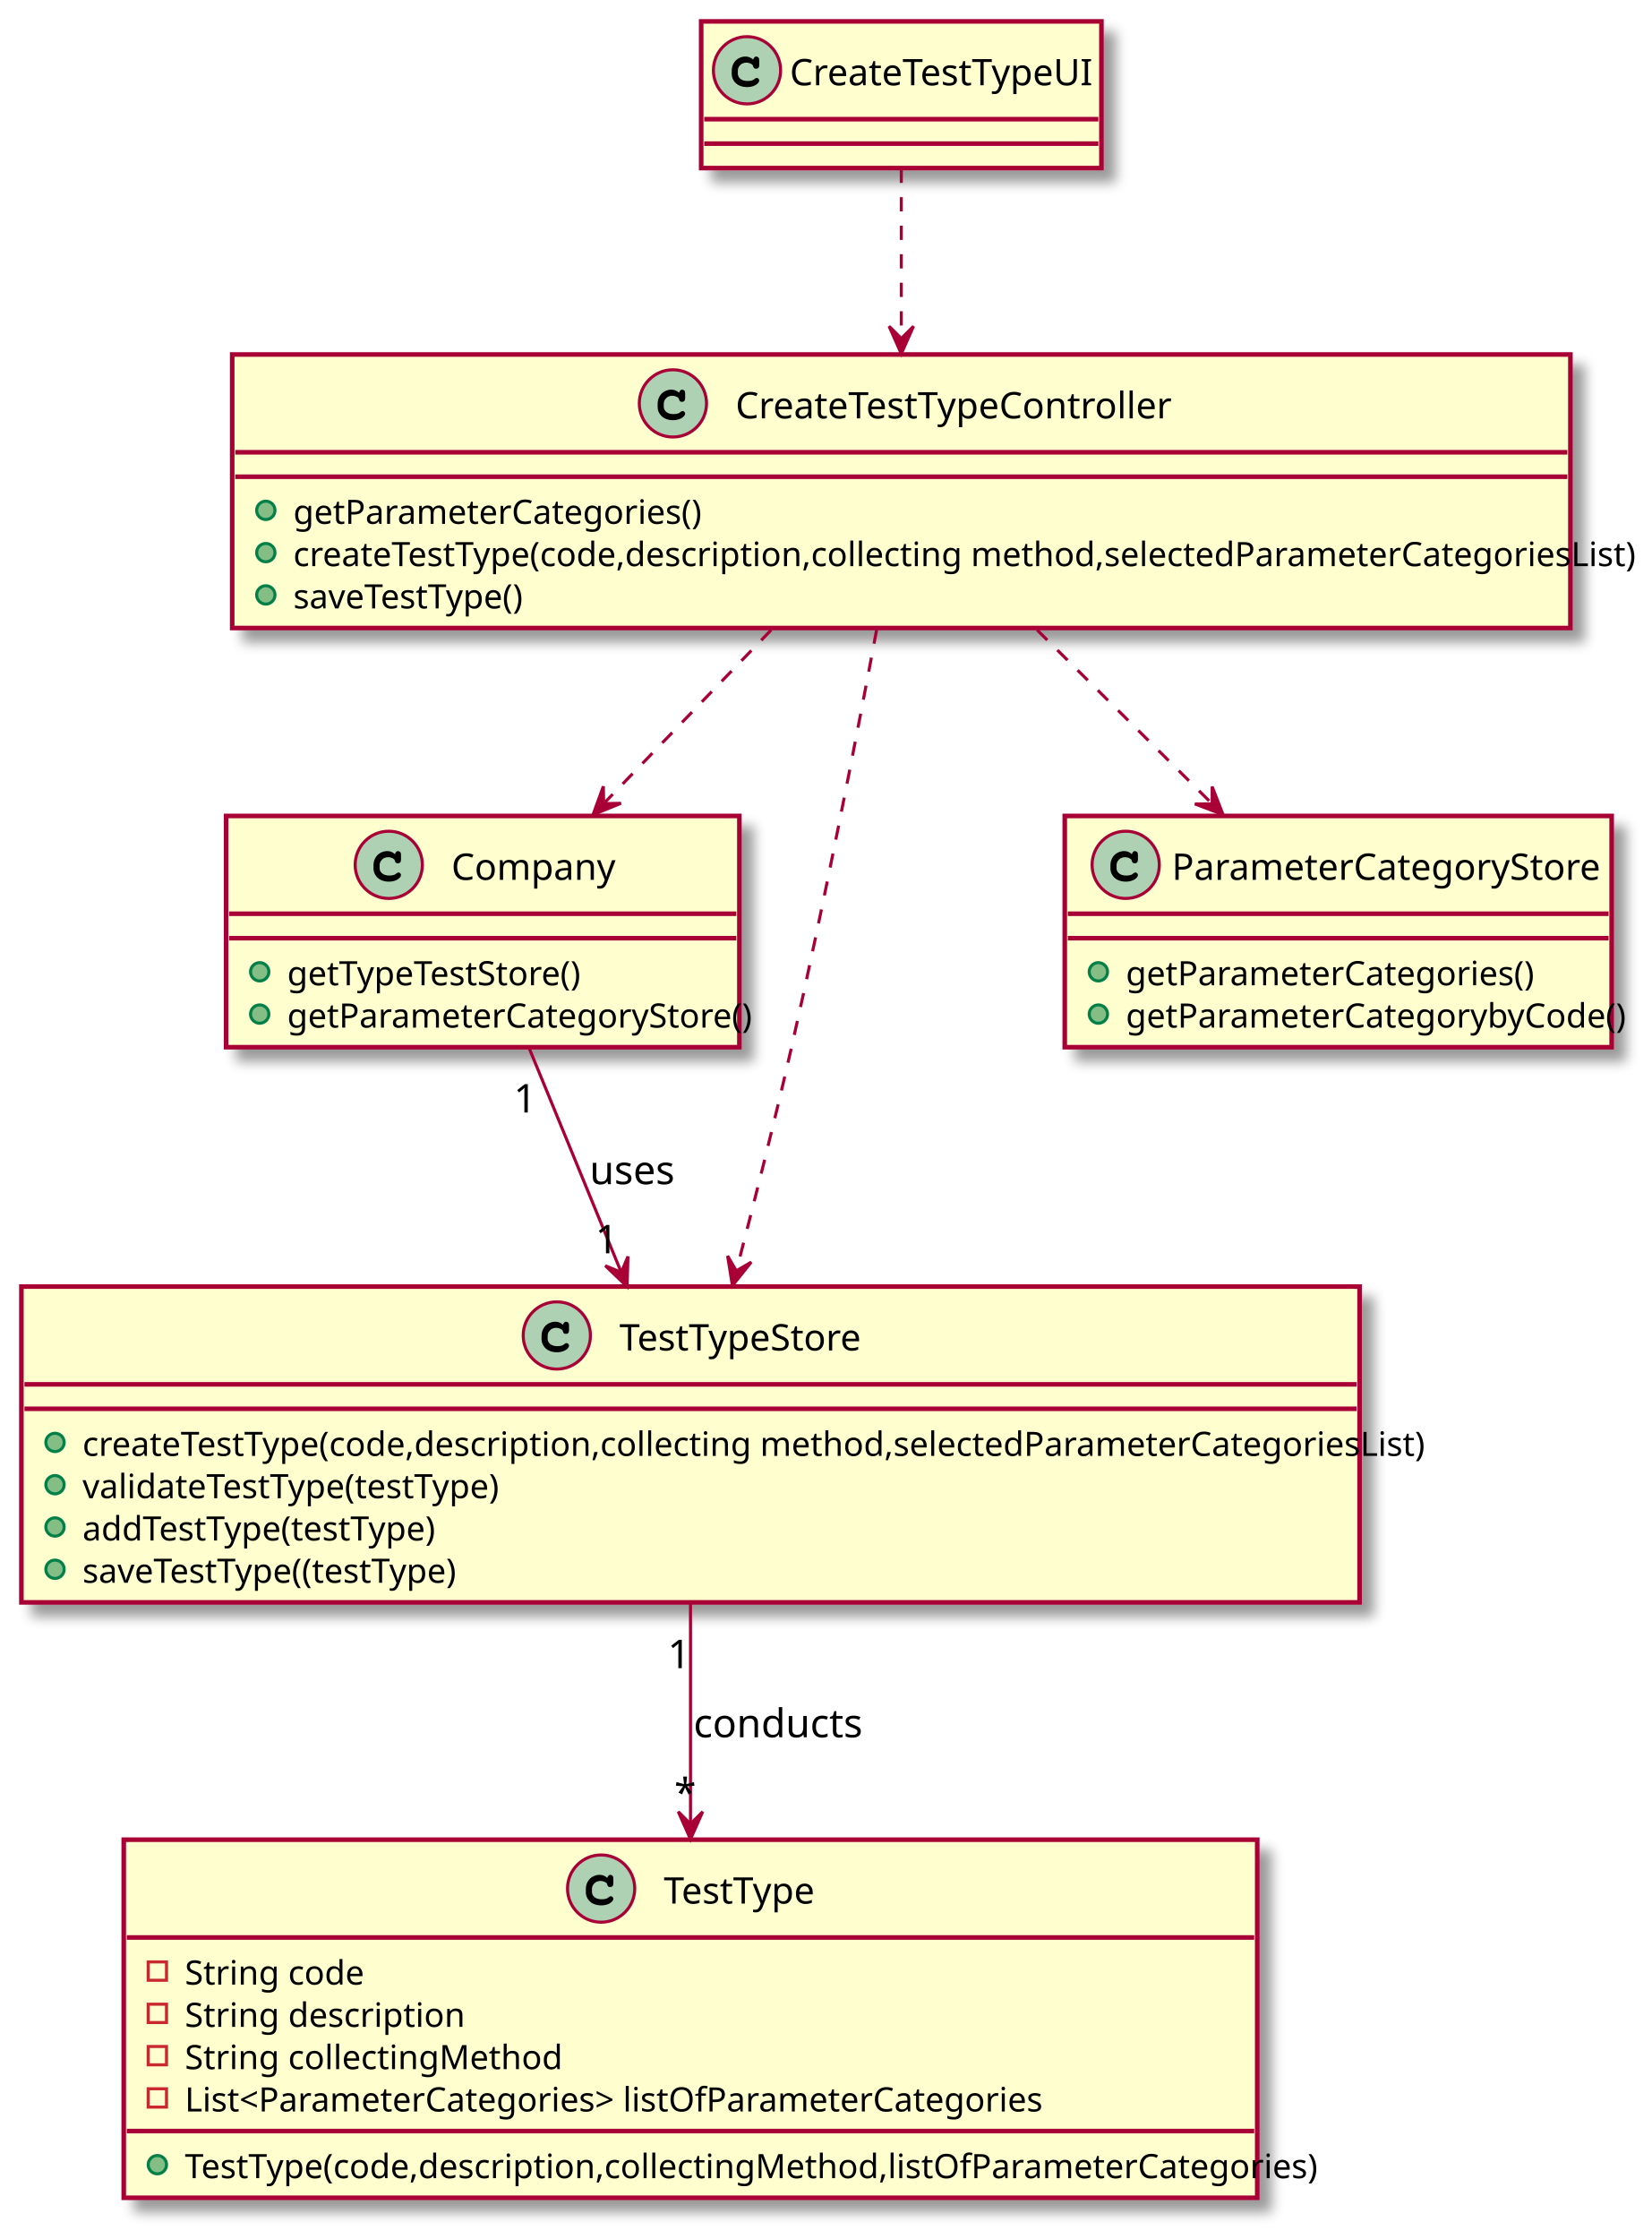
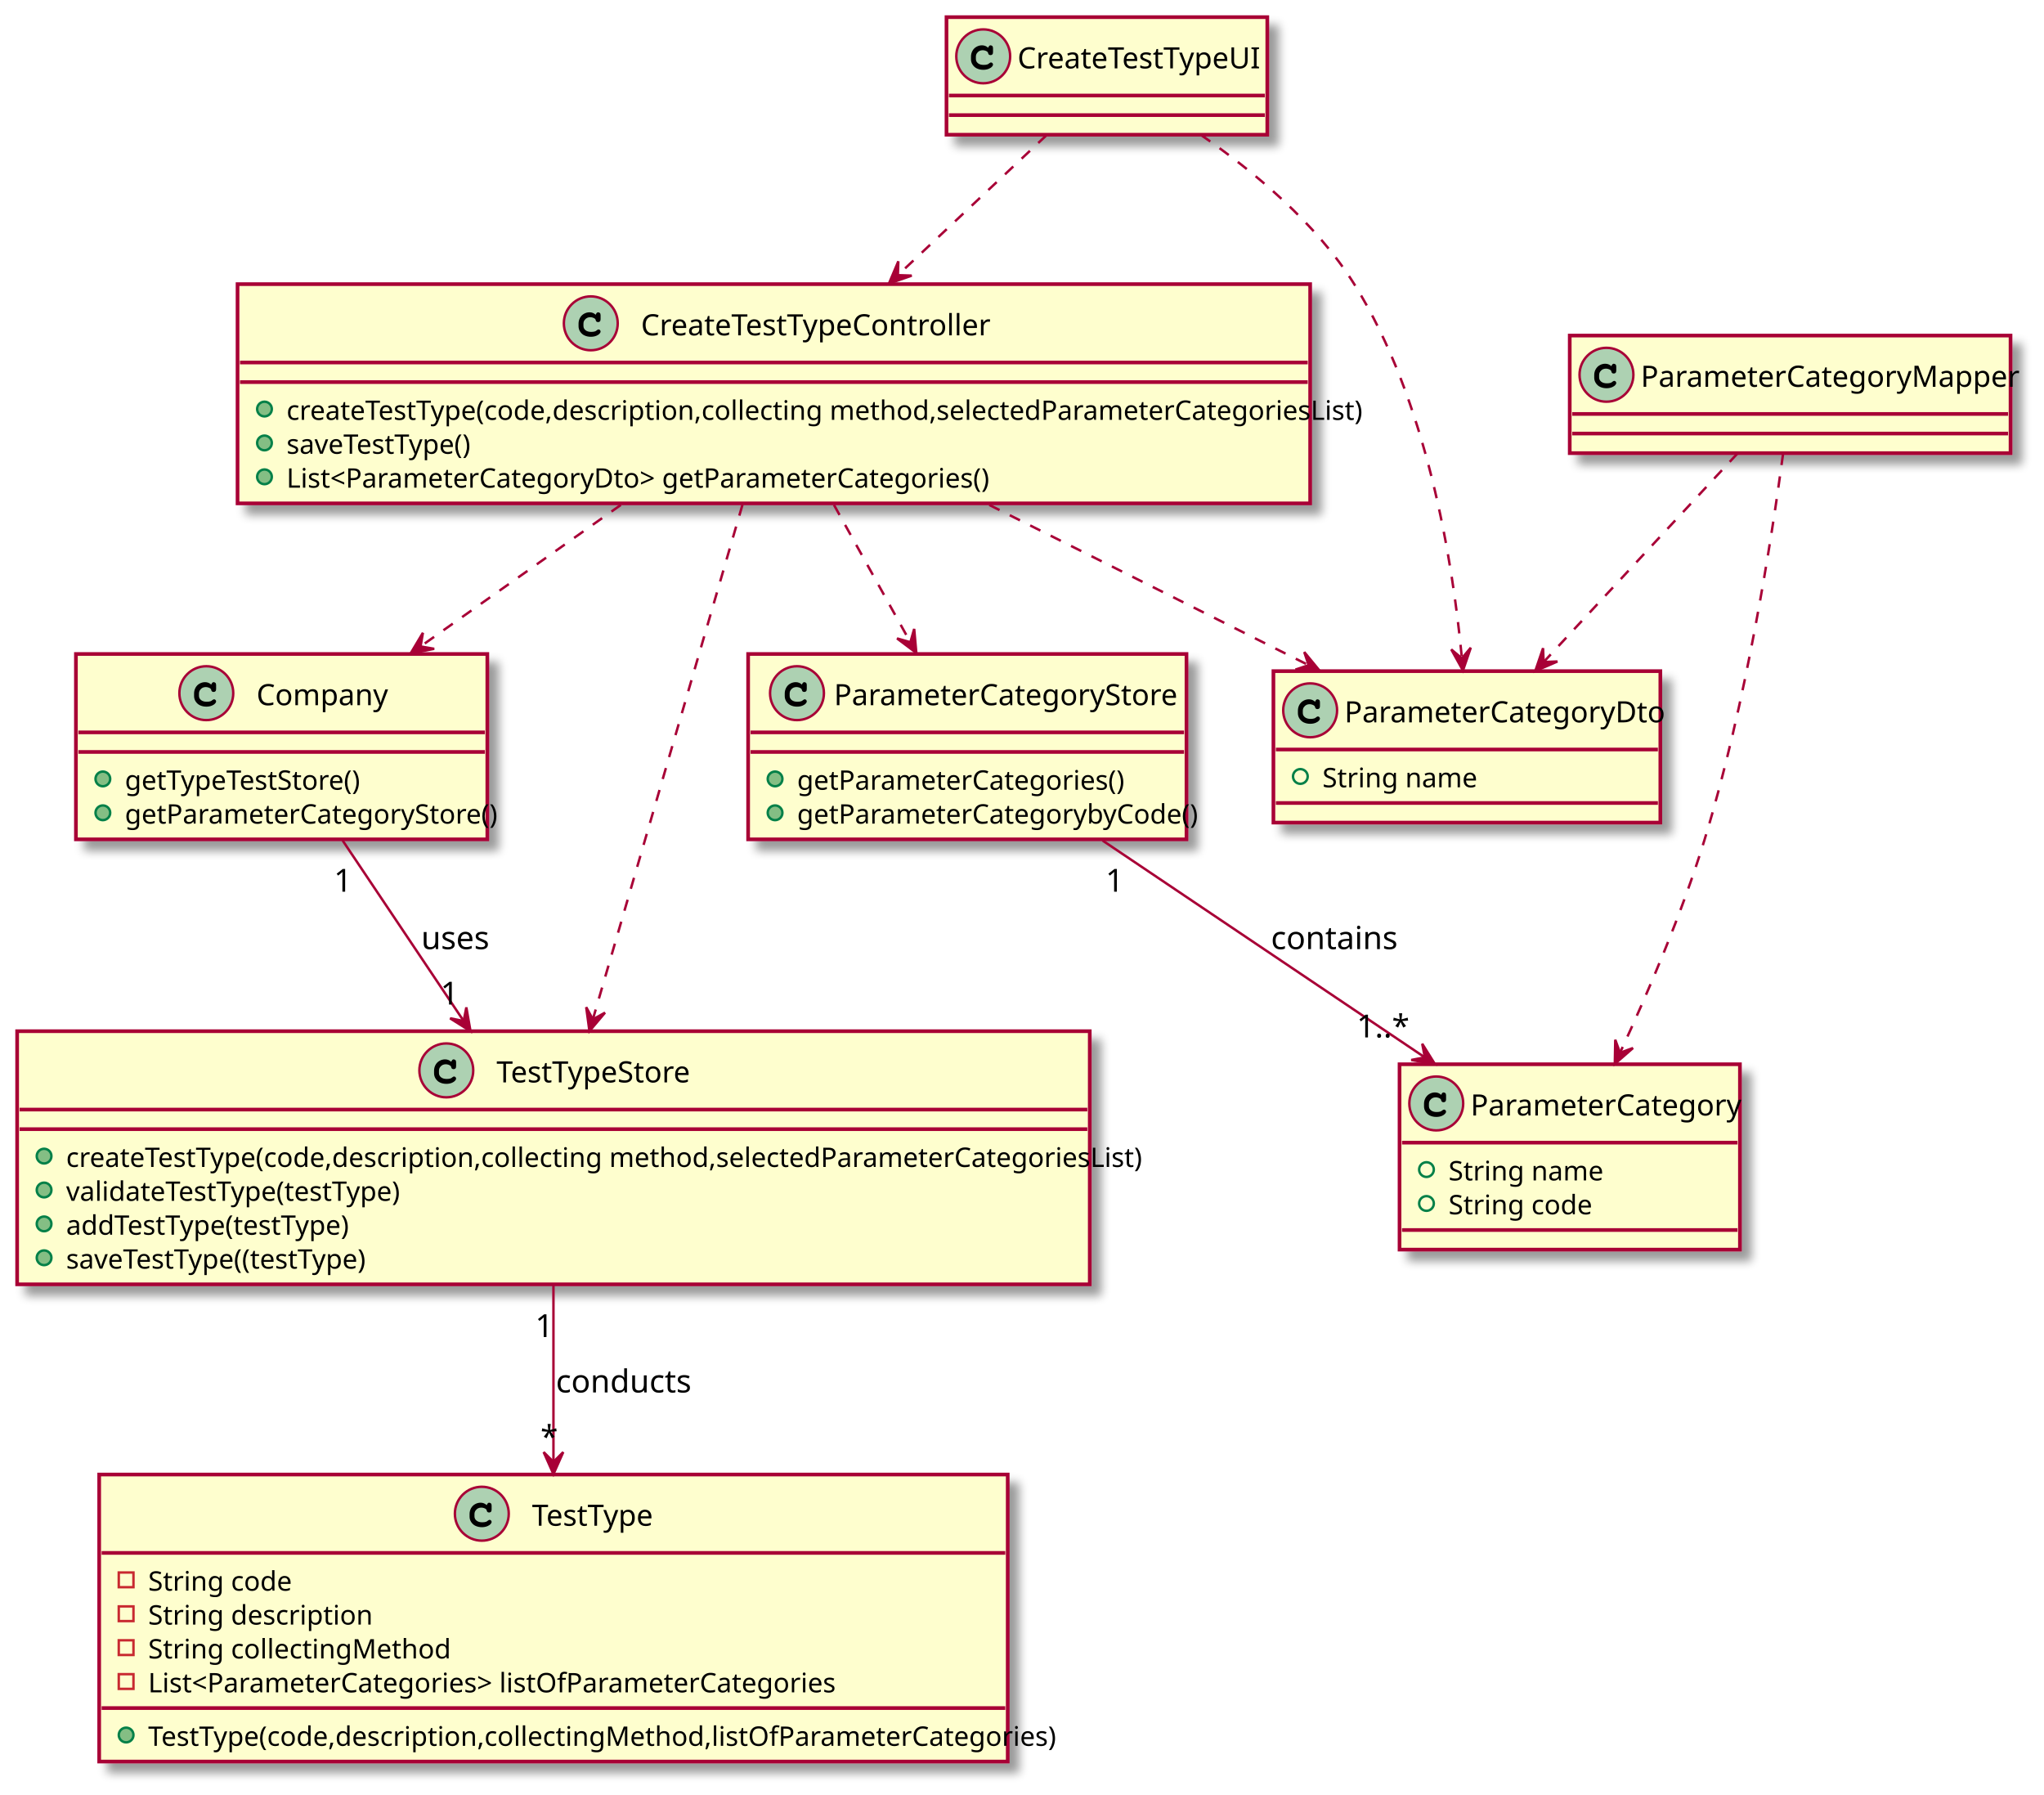
- <svg xmlns="http://www.w3.org/2000/svg" contentScriptType="application/ecmascript" contentStyleType="text/css" height="1099.5px" preserveAspectRatio="none" style="width:811px;height:1099px;" version="1.1" viewBox="0 0 811 1099" width="811.5px" zoomAndPan="magnify">
+ <svg xmlns="http://www.w3.org/2000/svg" contentScriptType="application/ecmascript" contentStyleType="text/css" height="1099.5px" preserveAspectRatio="none" style="width:1252px;height:1099px;" version="1.1" viewBox="0 0 1252 1099" width="1252.5px" zoomAndPan="magnify">
  <defs>
-     <filter height="300%" id="f5denrhskjla2" width="300%" x="-1" y="-1">
+     <filter height="300%" id="f82yhis633qdt" width="300%" x="-1" y="-1">
      <feGaussianBlur result="blurOut" stdDeviation="3.0" />
      <feColorMatrix in="blurOut" result="blurOut2" type="matrix" values="0 0 0 0 0 0 0 0 0 0 0 0 0 0 0 0 0 0 .4 0" />
      <feOffset dx="6.0" dy="6.0" in="blurOut2" result="blurOut3" />
      <feBlend in="SourceGraphic" in2="blurOut3" mode="normal" />
    </filter>
  </defs>
  <g>
-     <rect codeLine="2" fill="#FEFECE" filter="url(#f5denrhskjla2)" height="113.508" id="Company" style="stroke:#A80036;stroke-width:2.25;" width="252" x="111" y="400.5" />
-     <ellipse cx="190.875" cy="424.5" fill="#ADD1B2" rx="16.5" ry="16.5" style="stroke:#A80036;stroke-width:1.5;" />
-     <path d="M193.875,419.25 Q194.18,418.5 194.531,418.125 Q194.883,417.75 195.281,417.75 Q195.984,417.75 196.43,418.172 Q196.875,418.594 196.875,419.578 L196.875,421.922 Q196.875,422.906 196.453,423.328 Q196.031,423.75 195.375,423.75 Q194.789,423.75 194.414,423.492 Q194.039,423.234 193.875,422.555 Q193.805,422.086 193.547,421.828 Q193.078,421.336 192.234,421.055 Q191.391,420.75 190.547,420.75 Q189.492,420.75 188.602,421.172 Q187.734,421.594 187.055,422.531 Q186.375,423.469 186.375,424.758 L186.375,426.141 Q186.375,427.688 187.641,428.719 Q188.906,429.75 191.156,429.75 Q192.492,429.75 193.43,429.445 Q193.969,429.281 194.578,428.742 Q194.977,428.438 195.188,428.344 Q195.398,428.25 195.656,428.25 Q196.148,428.25 196.5,428.648 Q196.875,429.023 196.875,429.562 Q196.875,430.078 196.359,430.688 Q195.609,431.578 194.414,432.07 Q192.844,432.75 190.922,432.75 Q188.672,432.75 186.867,431.859 Q185.414,431.156 184.383,429.633 Q183.375,428.109 183.375,426.305 L183.375,424.664 Q183.375,422.789 184.266,421.148 Q185.18,419.508 186.75,418.641 Q188.344,417.75 190.125,417.75 Q191.203,417.75 192.141,418.125 Q193.078,418.5 193.875,419.25 Z " fill="#000000" />
-     <text fill="#000000" font-family="sans-serif" font-size="18" lengthAdjust="spacing" textLength="79.5" x="221.625" y="431.865">Company</text>
-     <line style="stroke:#A80036;stroke-width:2.25;" x1="112.5" x2="361.5" y1="448.5" y2="448.5" />
-     <line style="stroke:#A80036;stroke-width:2.25;" x1="112.5" x2="361.5" y1="460.5" y2="460.5" />
-     <ellipse cx="127.5" cy="477" fill="#84BE84" rx="4.5" ry="4.5" style="stroke:#038048;stroke-width:1.5;" />
-     <text fill="#000000" font-family="sans-serif" font-size="16.5" lengthAdjust="spacing" textLength="141" x="141" y="483.628">getTypeTestStore()</text>
-     <ellipse cx="127.5" cy="497.754" fill="#84BE84" rx="4.5" ry="4.5" style="stroke:#038048;stroke-width:1.5;" />
-     <text fill="#000000" font-family="sans-serif" font-size="16.5" lengthAdjust="spacing" textLength="213" x="141" y="504.382">getParameterCategoryStore()</text>
-     <rect codeLine="7" fill="#FEFECE" filter="url(#f5denrhskjla2)" height="72" id="CreateTestTypeUI" style="stroke:#A80036;stroke-width:2.25;" width="196.5" x="344.25" y="10.5" />
-     <ellipse cx="366.75" cy="34.5" fill="#ADD1B2" rx="16.5" ry="16.5" style="stroke:#A80036;stroke-width:1.5;" />
-     <path d="M369.75,29.25 Q370.055,28.5 370.406,28.125 Q370.758,27.75 371.156,27.75 Q371.859,27.75 372.305,28.172 Q372.75,28.594 372.75,29.578 L372.75,31.922 Q372.75,32.906 372.328,33.328 Q371.906,33.75 371.25,33.75 Q370.664,33.75 370.289,33.492 Q369.914,33.234 369.75,32.555 Q369.68,32.086 369.422,31.828 Q368.953,31.336 368.109,31.055 Q367.266,30.75 366.422,30.75 Q365.367,30.75 364.477,31.172 Q363.609,31.594 362.93,32.531 Q362.25,33.469 362.25,34.758 L362.25,36.141 Q362.25,37.688 363.516,38.719 Q364.781,39.75 367.031,39.75 Q368.367,39.75 369.305,39.445 Q369.844,39.281 370.453,38.742 Q370.852,38.438 371.062,38.344 Q371.273,38.25 371.531,38.25 Q372.023,38.25 372.375,38.648 Q372.75,39.023 372.75,39.562 Q372.75,40.078 372.234,40.688 Q371.484,41.578 370.289,42.07 Q368.719,42.75 366.797,42.75 Q364.547,42.75 362.742,41.859 Q361.289,41.156 360.258,39.633 Q359.25,38.109 359.25,36.305 L359.25,34.664 Q359.25,32.789 360.141,31.148 Q361.055,29.508 362.625,28.641 Q364.219,27.75 366,27.75 Q367.078,27.75 368.016,28.125 Q368.953,28.5 369.75,29.25 Z " fill="#000000" />
-     <text fill="#000000" font-family="sans-serif" font-size="18" lengthAdjust="spacing" textLength="148.5" x="387.75" y="41.865">CreateTestTypeUI</text>
-     <line style="stroke:#A80036;stroke-width:2.25;" x1="345.75" x2="539.25" y1="58.5" y2="58.5" />
-     <line style="stroke:#A80036;stroke-width:2.25;" x1="345.75" x2="539.25" y1="70.5" y2="70.5" />
-     <rect codeLine="10" fill="#FEFECE" filter="url(#f5denrhskjla2)" height="134.262" id="CreateTestTypeController" style="stroke:#A80036;stroke-width:2.25;" width="657" x="114" y="174" />
-     <ellipse cx="330.375" cy="198" fill="#ADD1B2" rx="16.5" ry="16.5" style="stroke:#A80036;stroke-width:1.5;" />
-     <path d="M333.375,192.75 Q333.68,192 334.031,191.625 Q334.383,191.25 334.781,191.25 Q335.484,191.25 335.93,191.672 Q336.375,192.094 336.375,193.078 L336.375,195.422 Q336.375,196.406 335.953,196.828 Q335.531,197.25 334.875,197.25 Q334.289,197.25 333.914,196.992 Q333.539,196.734 333.375,196.055 Q333.305,195.586 333.047,195.328 Q332.578,194.836 331.734,194.555 Q330.891,194.25 330.047,194.25 Q328.992,194.25 328.102,194.672 Q327.234,195.094 326.555,196.031 Q325.875,196.969 325.875,198.258 L325.875,199.641 Q325.875,201.188 327.141,202.219 Q328.406,203.25 330.656,203.25 Q331.992,203.25 332.93,202.945 Q333.469,202.781 334.078,202.242 Q334.477,201.938 334.688,201.844 Q334.898,201.75 335.156,201.75 Q335.648,201.75 336,202.148 Q336.375,202.523 336.375,203.062 Q336.375,203.578 335.859,204.188 Q335.109,205.078 333.914,205.57 Q332.344,206.25 330.422,206.25 Q328.172,206.25 326.367,205.359 Q324.914,204.656 323.883,203.133 Q322.875,201.609 322.875,199.805 L322.875,198.164 Q322.875,196.289 323.766,194.648 Q324.68,193.008 326.25,192.141 Q327.844,191.25 329.625,191.25 Q330.703,191.25 331.641,191.625 Q332.578,192 333.375,192.75 Z " fill="#000000" />
-     <text fill="#000000" font-family="sans-serif" font-size="18" lengthAdjust="spacing" textLength="211.5" x="361.125" y="205.365">CreateTestTypeController</text>
-     <line style="stroke:#A80036;stroke-width:2.25;" x1="115.5" x2="769.5" y1="222" y2="222" />
-     <line style="stroke:#A80036;stroke-width:2.25;" x1="115.5" x2="769.5" y1="234" y2="234" />
-     <ellipse cx="130.5" cy="250.5" fill="#84BE84" rx="4.5" ry="4.5" style="stroke:#038048;stroke-width:1.5;" />
-     <text fill="#000000" font-family="sans-serif" font-size="16.5" lengthAdjust="spacing" textLength="186" x="144" y="257.128">getParameterCategories()</text>
-     <ellipse cx="130.5" cy="271.254" fill="#84BE84" rx="4.5" ry="4.5" style="stroke:#038048;stroke-width:1.5;" />
-     <text fill="#000000" font-family="sans-serif" font-size="16.5" lengthAdjust="spacing" textLength="618" x="144" y="277.882">createTestType(code,description,collecting method,selectedParameterCategoriesList)</text>
-     <ellipse cx="130.5" cy="292.008" fill="#84BE84" rx="4.5" ry="4.5" style="stroke:#038048;stroke-width:1.5;" />
-     <text fill="#000000" font-family="sans-serif" font-size="16.5" lengthAdjust="spacing" textLength="115.5" x="144" y="298.636">saveTestType()</text>
-     <rect codeLine="16" fill="#FEFECE" filter="url(#f5denrhskjla2)" height="175.769" id="TestType" style="stroke:#A80036;stroke-width:2.25;" width="556.5" x="60.75" y="903" />
+     <rect codeLine="2" fill="#FEFECE" filter="url(#f82yhis633qdt)" height="113.508" id="Company" style="stroke:#A80036;stroke-width:2.25;" width="252" x="46.5" y="400.5" />
+     <ellipse cx="126.375" cy="424.5" fill="#ADD1B2" rx="16.5" ry="16.5" style="stroke:#A80036;stroke-width:1.5;" />
+     <path d="M129.375,419.25 Q129.68,418.5 130.031,418.125 Q130.383,417.75 130.781,417.75 Q131.484,417.75 131.93,418.172 Q132.375,418.594 132.375,419.578 L132.375,421.922 Q132.375,422.906 131.953,423.328 Q131.531,423.75 130.875,423.75 Q130.289,423.75 129.914,423.492 Q129.539,423.234 129.375,422.555 Q129.305,422.086 129.047,421.828 Q128.578,421.336 127.734,421.055 Q126.891,420.75 126.047,420.75 Q124.992,420.75 124.102,421.172 Q123.234,421.594 122.555,422.531 Q121.875,423.469 121.875,424.758 L121.875,426.141 Q121.875,427.688 123.141,428.719 Q124.406,429.75 126.656,429.75 Q127.992,429.75 128.93,429.445 Q129.469,429.281 130.078,428.742 Q130.477,428.438 130.688,428.344 Q130.898,428.25 131.156,428.25 Q131.648,428.25 132,428.648 Q132.375,429.023 132.375,429.562 Q132.375,430.078 131.859,430.688 Q131.109,431.578 129.914,432.07 Q128.344,432.75 126.422,432.75 Q124.172,432.75 122.367,431.859 Q120.914,431.156 119.883,429.633 Q118.875,428.109 118.875,426.305 L118.875,424.664 Q118.875,422.789 119.766,421.148 Q120.68,419.508 122.25,418.641 Q123.844,417.75 125.625,417.75 Q126.703,417.75 127.641,418.125 Q128.578,418.5 129.375,419.25 Z " fill="#000000" />
+     <text fill="#000000" font-family="sans-serif" font-size="18" lengthAdjust="spacing" textLength="79.5" x="157.125" y="431.865">Company</text>
+     <line style="stroke:#A80036;stroke-width:2.25;" x1="48" x2="297" y1="448.5" y2="448.5" />
+     <line style="stroke:#A80036;stroke-width:2.25;" x1="48" x2="297" y1="460.5" y2="460.5" />
+     <ellipse cx="63" cy="477" fill="#84BE84" rx="4.5" ry="4.5" style="stroke:#038048;stroke-width:1.5;" />
+     <text fill="#000000" font-family="sans-serif" font-size="16.5" lengthAdjust="spacing" textLength="141" x="76.5" y="483.628">getTypeTestStore()</text>
+     <ellipse cx="63" cy="497.754" fill="#84BE84" rx="4.5" ry="4.5" style="stroke:#038048;stroke-width:1.5;" />
+     <text fill="#000000" font-family="sans-serif" font-size="16.5" lengthAdjust="spacing" textLength="213" x="76.5" y="504.382">getParameterCategoryStore()</text>
+     <rect codeLine="7" fill="#FEFECE" filter="url(#f82yhis633qdt)" height="72" id="CreateTestTypeUI" style="stroke:#A80036;stroke-width:2.25;" width="196.5" x="579.75" y="10.5" />
+     <ellipse cx="602.25" cy="34.5" fill="#ADD1B2" rx="16.5" ry="16.5" style="stroke:#A80036;stroke-width:1.5;" />
+     <path d="M605.25,29.25 Q605.555,28.5 605.906,28.125 Q606.258,27.75 606.656,27.75 Q607.359,27.75 607.805,28.172 Q608.25,28.594 608.25,29.578 L608.25,31.922 Q608.25,32.906 607.828,33.328 Q607.406,33.75 606.75,33.75 Q606.164,33.75 605.789,33.492 Q605.414,33.234 605.25,32.555 Q605.18,32.086 604.922,31.828 Q604.453,31.336 603.609,31.055 Q602.766,30.75 601.922,30.75 Q600.867,30.75 599.977,31.172 Q599.109,31.594 598.43,32.531 Q597.75,33.469 597.75,34.758 L597.75,36.141 Q597.75,37.688 599.016,38.719 Q600.281,39.75 602.531,39.75 Q603.867,39.75 604.805,39.445 Q605.344,39.281 605.953,38.742 Q606.352,38.438 606.562,38.344 Q606.773,38.25 607.031,38.25 Q607.523,38.25 607.875,38.648 Q608.25,39.023 608.25,39.562 Q608.25,40.078 607.734,40.688 Q606.984,41.578 605.789,42.07 Q604.219,42.75 602.297,42.75 Q600.047,42.75 598.242,41.859 Q596.789,41.156 595.758,39.633 Q594.75,38.109 594.75,36.305 L594.75,34.664 Q594.75,32.789 595.641,31.148 Q596.555,29.508 598.125,28.641 Q599.719,27.75 601.5,27.75 Q602.578,27.75 603.516,28.125 Q604.453,28.5 605.25,29.25 Z " fill="#000000" />
+     <text fill="#000000" font-family="sans-serif" font-size="18" lengthAdjust="spacing" textLength="148.5" x="623.25" y="41.865">CreateTestTypeUI</text>
+     <line style="stroke:#A80036;stroke-width:2.25;" x1="581.25" x2="774.75" y1="58.5" y2="58.5" />
+     <line style="stroke:#A80036;stroke-width:2.25;" x1="581.25" x2="774.75" y1="70.5" y2="70.5" />
+     <rect codeLine="10" fill="#FEFECE" filter="url(#f82yhis633qdt)" height="134.262" id="CreateTestTypeController" style="stroke:#A80036;stroke-width:2.25;" width="657" x="145.5" y="174" />
+     <ellipse cx="361.875" cy="198" fill="#ADD1B2" rx="16.5" ry="16.5" style="stroke:#A80036;stroke-width:1.5;" />
+     <path d="M364.875,192.75 Q365.18,192 365.531,191.625 Q365.883,191.25 366.281,191.25 Q366.984,191.25 367.43,191.672 Q367.875,192.094 367.875,193.078 L367.875,195.422 Q367.875,196.406 367.453,196.828 Q367.031,197.25 366.375,197.25 Q365.789,197.25 365.414,196.992 Q365.039,196.734 364.875,196.055 Q364.805,195.586 364.547,195.328 Q364.078,194.836 363.234,194.555 Q362.391,194.25 361.547,194.25 Q360.492,194.25 359.602,194.672 Q358.734,195.094 358.055,196.031 Q357.375,196.969 357.375,198.258 L357.375,199.641 Q357.375,201.188 358.641,202.219 Q359.906,203.25 362.156,203.25 Q363.492,203.25 364.43,202.945 Q364.969,202.781 365.578,202.242 Q365.977,201.938 366.188,201.844 Q366.398,201.75 366.656,201.75 Q367.148,201.75 367.5,202.148 Q367.875,202.523 367.875,203.062 Q367.875,203.578 367.359,204.188 Q366.609,205.078 365.414,205.57 Q363.844,206.25 361.922,206.25 Q359.672,206.25 357.867,205.359 Q356.414,204.656 355.383,203.133 Q354.375,201.609 354.375,199.805 L354.375,198.164 Q354.375,196.289 355.266,194.648 Q356.18,193.008 357.75,192.141 Q359.344,191.25 361.125,191.25 Q362.203,191.25 363.141,191.625 Q364.078,192 364.875,192.75 Z " fill="#000000" />
+     <text fill="#000000" font-family="sans-serif" font-size="18" lengthAdjust="spacing" textLength="211.5" x="392.625" y="205.365">CreateTestTypeController</text>
+     <line style="stroke:#A80036;stroke-width:2.25;" x1="147" x2="801" y1="222" y2="222" />
+     <line style="stroke:#A80036;stroke-width:2.25;" x1="147" x2="801" y1="234" y2="234" />
+     <ellipse cx="162" cy="250.5" fill="#84BE84" rx="4.5" ry="4.5" style="stroke:#038048;stroke-width:1.5;" />
+     <text fill="#000000" font-family="sans-serif" font-size="16.5" lengthAdjust="spacing" textLength="618" x="175.5" y="257.128">createTestType(code,description,collecting method,selectedParameterCategoriesList)</text>
+     <ellipse cx="162" cy="271.254" fill="#84BE84" rx="4.5" ry="4.5" style="stroke:#038048;stroke-width:1.5;" />
+     <text fill="#000000" font-family="sans-serif" font-size="16.5" lengthAdjust="spacing" textLength="115.5" x="175.5" y="277.882">saveTestType()</text>
+     <ellipse cx="162" cy="292.008" fill="#84BE84" rx="4.5" ry="4.5" style="stroke:#038048;stroke-width:1.5;" />
+     <text fill="#000000" font-family="sans-serif" font-size="16.5" lengthAdjust="spacing" textLength="397.5" x="175.5" y="298.636">List&lt;ParameterCategoryDto&gt; getParameterCategories()</text>
+     <rect codeLine="16" fill="#FEFECE" filter="url(#f82yhis633qdt)" height="175.769" id="TestType" style="stroke:#A80036;stroke-width:2.25;" width="556.5" x="60.75" y="903" />
    <ellipse cx="295.125" cy="927" fill="#ADD1B2" rx="16.5" ry="16.5" style="stroke:#A80036;stroke-width:1.5;" />
    <path d="M298.125,921.75 Q298.43,921 298.781,920.625 Q299.133,920.25 299.531,920.25 Q300.234,920.25 300.68,920.672 Q301.125,921.094 301.125,922.078 L301.125,924.422 Q301.125,925.406 300.703,925.828 Q300.281,926.25 299.625,926.25 Q299.039,926.25 298.664,925.992 Q298.289,925.734 298.125,925.055 Q298.055,924.586 297.797,924.328 Q297.328,923.836 296.484,923.555 Q295.641,923.25 294.797,923.25 Q293.742,923.25 292.852,923.672 Q291.984,924.094 291.305,925.031 Q290.625,925.969 290.625,927.258 L290.625,928.641 Q290.625,930.188 291.891,931.219 Q293.156,932.25 295.406,932.25 Q296.742,932.25 297.68,931.945 Q298.219,931.781 298.828,931.242 Q299.227,930.938 299.438,930.844 Q299.648,930.75 299.906,930.75 Q300.398,930.75 300.75,931.148 Q301.125,931.523 301.125,932.062 Q301.125,932.578 300.609,933.188 Q299.859,934.078 298.664,934.57 Q297.094,935.25 295.172,935.25 Q292.922,935.25 291.117,934.359 Q289.664,933.656 288.633,932.133 Q287.625,930.609 287.625,928.805 L287.625,927.164 Q287.625,925.289 288.516,923.648 Q289.43,922.008 291,921.141 Q292.594,920.25 294.375,920.25 Q295.453,920.25 296.391,920.625 Q297.328,921 298.125,921.75 Z " fill="#000000" />
    <text fill="#000000" font-family="sans-serif" font-size="18" lengthAdjust="spacing" textLength="75" x="325.875" y="934.365">TestType</text>
    <line style="stroke:#A80036;stroke-width:2.25;" x1="62.25" x2="615.75" y1="951" y2="951" />
    <rect fill="none" height="9" style="stroke:#C82930;stroke-width:1.5;" width="9" x="72.75" y="963" />
    <text fill="#000000" font-family="sans-serif" font-size="16.5" lengthAdjust="spacing" textLength="82.5" x="90.75" y="974.128">String code</text>
    <rect fill="none" height="9" style="stroke:#C82930;stroke-width:1.5;" width="9" x="72.75" y="983.754" />
    <text fill="#000000" font-family="sans-serif" font-size="16.5" lengthAdjust="spacing" textLength="126" x="90.75" y="994.882">String description</text>
    <rect fill="none" height="9" style="stroke:#C82930;stroke-width:1.5;" width="9" x="72.75" y="1004.508" />
    <text fill="#000000" font-family="sans-serif" font-size="16.5" lengthAdjust="spacing" textLength="166.5" x="90.75" y="1015.636">String collectingMethod</text>
    <rect fill="none" height="9" style="stroke:#C82930;stroke-width:1.5;" width="9" x="72.75" y="1025.262" />
    <text fill="#000000" font-family="sans-serif" font-size="16.5" lengthAdjust="spacing" textLength="388.5" x="90.75" y="1036.39">List&lt;ParameterCategories&gt; listOfParameterCategories</text>
    <line style="stroke:#A80036;stroke-width:2.25;" x1="62.25" x2="615.75" y1="1046.016" y2="1046.016" />
    <ellipse cx="77.25" cy="1062.516" fill="#84BE84" rx="4.5" ry="4.5" style="stroke:#038048;stroke-width:1.5;" />
    <text fill="#000000" font-family="sans-serif" font-size="16.5" lengthAdjust="spacing" textLength="517.5" x="90.75" y="1069.144">TestType(code,description,collectingMethod,listOfParameterCategories)</text>
-     <rect codeLine="24" fill="#FEFECE" filter="url(#f5denrhskjla2)" height="155.016" id="TestTypeStore" style="stroke:#A80036;stroke-width:2.25;" width="657" x="10.5" y="631.5" />
+     <rect codeLine="24" fill="#FEFECE" filter="url(#f82yhis633qdt)" height="155.016" id="TestTypeStore" style="stroke:#A80036;stroke-width:2.25;" width="657" x="10.5" y="631.5" />
    <ellipse cx="273.375" cy="655.5" fill="#ADD1B2" rx="16.5" ry="16.5" style="stroke:#A80036;stroke-width:1.5;" />
    <path d="M276.375,650.25 Q276.68,649.5 277.031,649.125 Q277.383,648.75 277.781,648.75 Q278.484,648.75 278.93,649.172 Q279.375,649.594 279.375,650.578 L279.375,652.922 Q279.375,653.906 278.953,654.328 Q278.531,654.75 277.875,654.75 Q277.289,654.75 276.914,654.492 Q276.539,654.234 276.375,653.555 Q276.305,653.086 276.047,652.828 Q275.578,652.336 274.734,652.055 Q273.891,651.75 273.047,651.75 Q271.992,651.75 271.102,652.172 Q270.234,652.594 269.555,653.531 Q268.875,654.469 268.875,655.758 L268.875,657.141 Q268.875,658.688 270.141,659.719 Q271.406,660.75 273.656,660.75 Q274.992,660.75 275.93,660.445 Q276.469,660.281 277.078,659.742 Q277.477,659.438 277.688,659.344 Q277.898,659.25 278.156,659.25 Q278.648,659.25 279,659.648 Q279.375,660.023 279.375,660.562 Q279.375,661.078 278.859,661.688 Q278.109,662.578 276.914,663.07 Q275.344,663.75 273.422,663.75 Q271.172,663.75 269.367,662.859 Q267.914,662.156 266.883,660.633 Q265.875,659.109 265.875,657.305 L265.875,655.664 Q265.875,653.789 266.766,652.148 Q267.68,650.508 269.25,649.641 Q270.844,648.75 272.625,648.75 Q273.703,648.75 274.641,649.125 Q275.578,649.5 276.375,650.25 Z " fill="#000000" />
    <text fill="#000000" font-family="sans-serif" font-size="18" lengthAdjust="spacing" textLength="118.5" x="304.125" y="662.865">TestTypeStore</text>
    <line style="stroke:#A80036;stroke-width:2.25;" x1="12" x2="666" y1="679.5" y2="679.5" />
    <line style="stroke:#A80036;stroke-width:2.25;" x1="12" x2="666" y1="691.5" y2="691.5" />
    <ellipse cx="27" cy="708" fill="#84BE84" rx="4.5" ry="4.5" style="stroke:#038048;stroke-width:1.5;" />
    <text fill="#000000" font-family="sans-serif" font-size="16.5" lengthAdjust="spacing" textLength="618" x="40.5" y="714.628">createTestType(code,description,collecting method,selectedParameterCategoriesList)</text>
    <ellipse cx="27" cy="728.754" fill="#84BE84" rx="4.5" ry="4.5" style="stroke:#038048;stroke-width:1.5;" />
    <text fill="#000000" font-family="sans-serif" font-size="16.5" lengthAdjust="spacing" textLength="198" x="40.5" y="735.382">validateTestType(testType)</text>
    <ellipse cx="27" cy="749.508" fill="#84BE84" rx="4.5" ry="4.5" style="stroke:#038048;stroke-width:1.5;" />
    <text fill="#000000" font-family="sans-serif" font-size="16.5" lengthAdjust="spacing" textLength="169.5" x="40.5" y="756.136">addTestType(testType)</text>
    <ellipse cx="27" cy="770.262" fill="#84BE84" rx="4.5" ry="4.5" style="stroke:#038048;stroke-width:1.5;" />
    <text fill="#000000" font-family="sans-serif" font-size="16.5" lengthAdjust="spacing" textLength="184.5" x="40.5" y="776.89">saveTestType((testType)</text>
-     <rect codeLine="31" fill="#FEFECE" filter="url(#f5denrhskjla2)" height="113.508" id="ParameterCategoryStore" style="stroke:#A80036;stroke-width:2.25;" width="268.5" x="522.75" y="400.5" />
-     <ellipse cx="552.675" cy="424.5" fill="#ADD1B2" rx="16.5" ry="16.5" style="stroke:#A80036;stroke-width:1.5;" />
-     <path d="M555.675,419.25 Q555.98,418.5 556.331,418.125 Q556.683,417.75 557.081,417.75 Q557.784,417.75 558.23,418.172 Q558.675,418.594 558.675,419.578 L558.675,421.922 Q558.675,422.906 558.253,423.328 Q557.831,423.75 557.175,423.75 Q556.589,423.75 556.214,423.492 Q555.839,423.234 555.675,422.555 Q555.605,422.086 555.347,421.828 Q554.878,421.336 554.034,421.055 Q553.191,420.75 552.347,420.75 Q551.292,420.75 550.402,421.172 Q549.534,421.594 548.855,422.531 Q548.175,423.469 548.175,424.758 L548.175,426.141 Q548.175,427.688 549.441,428.719 Q550.706,429.75 552.956,429.75 Q554.292,429.75 555.23,429.445 Q555.769,429.281 556.378,428.742 Q556.777,428.438 556.987,428.344 Q557.198,428.25 557.456,428.25 Q557.948,428.25 558.3,428.648 Q558.675,429.023 558.675,429.562 Q558.675,430.078 558.159,430.688 Q557.409,431.578 556.214,432.07 Q554.644,432.75 552.722,432.75 Q550.472,432.75 548.667,431.859 Q547.214,431.156 546.183,429.633 Q545.175,428.109 545.175,426.305 L545.175,424.664 Q545.175,422.789 546.066,421.148 Q546.98,419.508 548.55,418.641 Q550.144,417.75 551.925,417.75 Q553.003,417.75 553.941,418.125 Q554.878,418.5 555.675,419.25 Z " fill="#000000" />
-     <text fill="#000000" font-family="sans-serif" font-size="18" lengthAdjust="spacing" textLength="204" x="575.325" y="431.865">ParameterCategoryStore</text>
-     <line style="stroke:#A80036;stroke-width:2.25;" x1="524.25" x2="789.75" y1="448.5" y2="448.5" />
-     <line style="stroke:#A80036;stroke-width:2.25;" x1="524.25" x2="789.75" y1="460.5" y2="460.5" />
-     <ellipse cx="539.25" cy="477" fill="#84BE84" rx="4.5" ry="4.5" style="stroke:#038048;stroke-width:1.5;" />
-     <text fill="#000000" font-family="sans-serif" font-size="16.5" lengthAdjust="spacing" textLength="186" x="552.75" y="483.628">getParameterCategories()</text>
-     <ellipse cx="539.25" cy="497.754" fill="#84BE84" rx="4.5" ry="4.5" style="stroke:#038048;stroke-width:1.5;" />
-     <text fill="#000000" font-family="sans-serif" font-size="16.5" lengthAdjust="spacing" textLength="229.5" x="552.75" y="504.382">getParameterCategorybyCode()</text>
-     <path codeLine="36" d="M442.5,82.77 C442.5,105.885 442.5,137.13 442.5,165.675 " fill="none" id="CreateTestTypeUI-to-CreateTestTypeController" style="stroke:#A80036;stroke-width:1.5;stroke-dasharray:7.0,7.0;" />
-     <polygon fill="#A80036" points="442.5,173.64,448.5,160.14,442.5,166.14,436.5,160.14,442.5,173.64" style="stroke:#A80036;stroke-width:1.5;" />
-     <path codeLine="37" d="M378.6,309.225 C352.53,336.255 322.545,367.32 296.91,393.915 " fill="none" id="CreateTestTypeController-to-Company" style="stroke:#A80036;stroke-width:1.5;stroke-dasharray:7.0,7.0;" />
-     <polygon fill="#A80036" points="291.165,399.855,304.855,394.302,296.371,394.456,296.217,385.972,291.165,399.855" style="stroke:#A80036;stroke-width:1.5;" />
-     <path codeLine="38" d="M430.41,309.045 C420.075,364.155 404.4,444.675 388.5,514.5 C380.34,550.365 370.395,589.725 361.59,623.475 " fill="none" id="CreateTestTypeController-to-TestTypeStore" style="stroke:#A80036;stroke-width:1.5;stroke-dasharray:7.0,7.0;" />
-     <polygon fill="#A80036" points="359.595,631.035,368.826,619.501,361.5,623.781,357.22,616.454,359.595,631.035" style="stroke:#A80036;stroke-width:1.5;" />
-     <path codeLine="39" d="M509.19,309.225 C536.4,336.255 567.705,367.32 594.465,393.915 " fill="none" id="CreateTestTypeController-to-ParameterCategoryStore" style="stroke:#A80036;stroke-width:1.5;stroke-dasharray:7.0,7.0;" />
-     <polygon fill="#A80036" points="600.465,399.855,595.106,386.088,595.14,394.573,586.655,394.608,600.465,399.855" style="stroke:#A80036;stroke-width:1.5;" />
-     <path codeLine="40" d="M259.89,514.71 C273.165,547.005 290.13,588.3 304.935,624.345 " fill="none" id="Company-to-TestTypeStore" style="stroke:#A80036;stroke-width:1.5;" />
-     <polygon fill="#A80036" points="307.875,631.485,308.299,616.718,305.027,624.547,297.198,621.275,307.875,631.485" style="stroke:#A80036;stroke-width:1.5;" />
-     <text fill="#000000" font-family="sans-serif" font-size="19.5" lengthAdjust="spacing" textLength="42" x="289.5" y="581.243">uses</text>
-     <text fill="#000000" font-family="sans-serif" font-size="19.5" lengthAdjust="spacing" textLength="10.5" x="252.201" y="546.064">1</text>
-     <text fill="#000000" font-family="sans-serif" font-size="19.5" lengthAdjust="spacing" textLength="10.5" x="292.26" y="615.176">1</text>
-     <path codeLine="41" d="M339,786.495 C339,819.93 339,859.545 339,894.84 " fill="none" id="TestTypeStore-to-TestType" style="stroke:#A80036;stroke-width:1.5;" />
+     <rect codeLine="31" fill="#FEFECE" filter="url(#f82yhis633qdt)" height="113.508" id="ParameterCategoryStore" style="stroke:#A80036;stroke-width:2.25;" width="268.5" x="458.25" y="400.5" />
+     <ellipse cx="488.175" cy="424.5" fill="#ADD1B2" rx="16.5" ry="16.5" style="stroke:#A80036;stroke-width:1.5;" />
+     <path d="M491.175,419.25 Q491.48,418.5 491.831,418.125 Q492.183,417.75 492.581,417.75 Q493.284,417.75 493.73,418.172 Q494.175,418.594 494.175,419.578 L494.175,421.922 Q494.175,422.906 493.753,423.328 Q493.331,423.75 492.675,423.75 Q492.089,423.75 491.714,423.492 Q491.339,423.234 491.175,422.555 Q491.105,422.086 490.847,421.828 Q490.378,421.336 489.534,421.055 Q488.691,420.75 487.847,420.75 Q486.792,420.75 485.902,421.172 Q485.034,421.594 484.355,422.531 Q483.675,423.469 483.675,424.758 L483.675,426.141 Q483.675,427.688 484.941,428.719 Q486.206,429.75 488.456,429.75 Q489.792,429.75 490.73,429.445 Q491.269,429.281 491.878,428.742 Q492.277,428.438 492.488,428.344 Q492.698,428.25 492.956,428.25 Q493.448,428.25 493.8,428.648 Q494.175,429.023 494.175,429.562 Q494.175,430.078 493.659,430.688 Q492.909,431.578 491.714,432.07 Q490.144,432.75 488.222,432.75 Q485.972,432.75 484.167,431.859 Q482.714,431.156 481.683,429.633 Q480.675,428.109 480.675,426.305 L480.675,424.664 Q480.675,422.789 481.566,421.148 Q482.48,419.508 484.05,418.641 Q485.644,417.75 487.425,417.75 Q488.503,417.75 489.441,418.125 Q490.378,418.5 491.175,419.25 Z " fill="#000000" />
+     <text fill="#000000" font-family="sans-serif" font-size="18" lengthAdjust="spacing" textLength="204" x="510.825" y="431.865">ParameterCategoryStore</text>
+     <line style="stroke:#A80036;stroke-width:2.25;" x1="459.75" x2="725.25" y1="448.5" y2="448.5" />
+     <line style="stroke:#A80036;stroke-width:2.25;" x1="459.75" x2="725.25" y1="460.5" y2="460.5" />
+     <ellipse cx="474.75" cy="477" fill="#84BE84" rx="4.5" ry="4.5" style="stroke:#038048;stroke-width:1.5;" />
+     <text fill="#000000" font-family="sans-serif" font-size="16.5" lengthAdjust="spacing" textLength="186" x="488.25" y="483.628">getParameterCategories()</text>
+     <ellipse cx="474.75" cy="497.754" fill="#84BE84" rx="4.5" ry="4.5" style="stroke:#038048;stroke-width:1.5;" />
+     <text fill="#000000" font-family="sans-serif" font-size="16.5" lengthAdjust="spacing" textLength="229.5" x="488.25" y="504.382">getParameterCategorybyCode()</text>
+     <rect codeLine="36" fill="#FEFECE" filter="url(#f82yhis633qdt)" height="72" id="ParameterCategoryMapper" style="stroke:#A80036;stroke-width:2.25;" width="270" x="961.5" y="205.5" />
+     <ellipse cx="984" cy="229.5" fill="#ADD1B2" rx="16.5" ry="16.5" style="stroke:#A80036;stroke-width:1.5;" />
+     <path d="M987,224.25 Q987.305,223.5 987.656,223.125 Q988.008,222.75 988.406,222.75 Q989.109,222.75 989.555,223.172 Q990,223.594 990,224.578 L990,226.922 Q990,227.906 989.578,228.328 Q989.156,228.75 988.5,228.75 Q987.914,228.75 987.539,228.492 Q987.164,228.234 987,227.555 Q986.93,227.086 986.672,226.828 Q986.203,226.336 985.359,226.055 Q984.516,225.75 983.672,225.75 Q982.617,225.75 981.727,226.172 Q980.859,226.594 980.18,227.531 Q979.5,228.469 979.5,229.758 L979.5,231.141 Q979.5,232.688 980.766,233.719 Q982.031,234.75 984.281,234.75 Q985.617,234.75 986.555,234.445 Q987.094,234.281 987.703,233.742 Q988.102,233.438 988.312,233.344 Q988.523,233.25 988.781,233.25 Q989.273,233.25 989.625,233.648 Q990,234.023 990,234.562 Q990,235.078 989.484,235.688 Q988.734,236.578 987.539,237.07 Q985.969,237.75 984.047,237.75 Q981.797,237.75 979.992,236.859 Q978.539,236.156 977.508,234.633 Q976.5,233.109 976.5,231.305 L976.5,229.664 Q976.5,227.789 977.391,226.148 Q978.305,224.508 979.875,223.641 Q981.469,222.75 983.25,222.75 Q984.328,222.75 985.266,223.125 Q986.203,223.5 987,224.25 Z " fill="#000000" />
+     <text fill="#000000" font-family="sans-serif" font-size="18" lengthAdjust="spacing" textLength="222" x="1005" y="236.865">ParameterCategoryMapper</text>
+     <line style="stroke:#A80036;stroke-width:2.25;" x1="963" x2="1230" y1="253.5" y2="253.5" />
+     <line style="stroke:#A80036;stroke-width:2.25;" x1="963" x2="1230" y1="265.5" y2="265.5" />
+     <rect codeLine="40" fill="#FEFECE" filter="url(#f82yhis633qdt)" height="92.754" id="ParameterCategoryDto" style="stroke:#A80036;stroke-width:2.25;" width="237" x="780" y="411" />
+     <ellipse cx="802.5" cy="435" fill="#ADD1B2" rx="16.5" ry="16.5" style="stroke:#A80036;stroke-width:1.5;" />
+     <path d="M805.5,429.75 Q805.805,429 806.156,428.625 Q806.508,428.25 806.906,428.25 Q807.609,428.25 808.055,428.672 Q808.5,429.094 808.5,430.078 L808.5,432.422 Q808.5,433.406 808.078,433.828 Q807.656,434.25 807,434.25 Q806.414,434.25 806.039,433.992 Q805.664,433.734 805.5,433.055 Q805.43,432.586 805.172,432.328 Q804.703,431.836 803.859,431.555 Q803.016,431.25 802.172,431.25 Q801.117,431.25 800.227,431.672 Q799.359,432.094 798.68,433.031 Q798,433.969 798,435.258 L798,436.641 Q798,438.188 799.266,439.219 Q800.531,440.25 802.781,440.25 Q804.117,440.25 805.055,439.945 Q805.594,439.781 806.203,439.242 Q806.602,438.938 806.812,438.844 Q807.023,438.75 807.281,438.75 Q807.773,438.75 808.125,439.148 Q808.5,439.523 808.5,440.062 Q808.5,440.578 807.984,441.188 Q807.234,442.078 806.039,442.57 Q804.469,443.25 802.547,443.25 Q800.297,443.25 798.492,442.359 Q797.039,441.656 796.008,440.133 Q795,438.609 795,436.805 L795,435.164 Q795,433.289 795.891,431.648 Q796.805,430.008 798.375,429.141 Q799.969,428.25 801.75,428.25 Q802.828,428.25 803.766,428.625 Q804.703,429 805.5,429.75 Z " fill="#000000" />
+     <text fill="#000000" font-family="sans-serif" font-size="18" lengthAdjust="spacing" textLength="189" x="823.5" y="442.365">ParameterCategoryDto</text>
+     <line style="stroke:#A80036;stroke-width:2.25;" x1="781.5" x2="1015.5" y1="459" y2="459" />
+     <ellipse cx="796.5" cy="475.5" rx="4.5" ry="4.5" style="stroke:#038048;stroke-width:1.5;fill:none;" />
+     <text fill="#000000" font-family="sans-serif" font-size="16.5" lengthAdjust="spacing" textLength="85.5" x="810" y="482.128">String name</text>
+     <line style="stroke:#A80036;stroke-width:2.25;" x1="781.5" x2="1015.5" y1="491.754" y2="491.754" />
+     <rect codeLine="44" fill="#FEFECE" filter="url(#f82yhis633qdt)" height="113.508" id="ParameterCategory" style="stroke:#A80036;stroke-width:2.25;" width="208.5" x="857.25" y="651.75" />
+     <ellipse cx="879.75" cy="675.75" fill="#ADD1B2" rx="16.5" ry="16.5" style="stroke:#A80036;stroke-width:1.5;" />
+     <path d="M882.75,670.5 Q883.055,669.75 883.406,669.375 Q883.758,669 884.156,669 Q884.859,669 885.305,669.422 Q885.75,669.844 885.75,670.828 L885.75,673.172 Q885.75,674.156 885.328,674.578 Q884.906,675 884.25,675 Q883.664,675 883.289,674.742 Q882.914,674.484 882.75,673.805 Q882.68,673.336 882.422,673.078 Q881.953,672.586 881.109,672.305 Q880.266,672 879.422,672 Q878.367,672 877.477,672.422 Q876.609,672.844 875.93,673.781 Q875.25,674.719 875.25,676.008 L875.25,677.391 Q875.25,678.938 876.516,679.969 Q877.781,681 880.031,681 Q881.367,681 882.305,680.695 Q882.844,680.531 883.453,679.992 Q883.852,679.688 884.062,679.594 Q884.273,679.5 884.531,679.5 Q885.023,679.5 885.375,679.898 Q885.75,680.273 885.75,680.812 Q885.75,681.328 885.234,681.938 Q884.484,682.828 883.289,683.32 Q881.719,684 879.797,684 Q877.547,684 875.742,683.109 Q874.289,682.406 873.258,680.883 Q872.25,679.359 872.25,677.555 L872.25,675.914 Q872.25,674.039 873.141,672.398 Q874.055,670.758 875.625,669.891 Q877.219,669 879,669 Q880.078,669 881.016,669.375 Q881.953,669.75 882.75,670.5 Z " fill="#000000" />
+     <text fill="#000000" font-family="sans-serif" font-size="18" lengthAdjust="spacing" textLength="160.5" x="900.75" y="683.115">ParameterCategory</text>
+     <line style="stroke:#A80036;stroke-width:2.25;" x1="858.75" x2="1064.25" y1="699.75" y2="699.75" />
+     <ellipse cx="873.75" cy="716.25" rx="4.5" ry="4.5" style="stroke:#038048;stroke-width:1.5;fill:none;" />
+     <text fill="#000000" font-family="sans-serif" font-size="16.5" lengthAdjust="spacing" textLength="85.5" x="887.25" y="722.878">String name</text>
+     <ellipse cx="873.75" cy="737.004" rx="4.5" ry="4.5" style="stroke:#038048;stroke-width:1.5;fill:none;" />
+     <text fill="#000000" font-family="sans-serif" font-size="16.5" lengthAdjust="spacing" textLength="82.5" x="887.25" y="743.632">String code</text>
+     <line style="stroke:#A80036;stroke-width:2.25;" x1="858.75" x2="1064.25" y1="753.258" y2="753.258" />
+     <path codeLine="49" d="M641.055,82.77 C615.765,106.575 581.31,139.005 550.26,168.225 " fill="none" id="CreateTestTypeUI-to-CreateTestTypeController" style="stroke:#A80036;stroke-width:1.5;stroke-dasharray:7.0,7.0;" />
+     <polygon fill="#A80036" points="544.5,173.64,558.453,168.786,549.972,168.511,550.247,160.03,544.5,173.64" style="stroke:#A80036;stroke-width:1.5;" />
+     <path codeLine="50" d="M735.6,82.635 C767.835,104.88 806.115,136.575 829.5,174 C873.975,245.175 889.785,343.08 895.41,402.825 " fill="none" id="CreateTestTypeUI-to-ParameterCategoryDto" style="stroke:#A80036;stroke-width:1.5;stroke-dasharray:7.0,7.0;" />
+     <polygon fill="#A80036" points="896.1,410.625,900.882,396.647,895.436,403.154,888.929,397.709,896.1,410.625" style="stroke:#A80036;stroke-width:1.5;" />
+     <path codeLine="51" d="M380.25,309.225 C341.205,336.825 296.16,368.64 258.015,395.58 " fill="none" id="CreateTestTypeController-to-Company" style="stroke:#A80036;stroke-width:1.5;stroke-dasharray:7.0,7.0;" />
+     <polygon fill="#A80036" points="251.475,400.215,265.963,397.328,257.601,395.888,259.041,387.526,251.475,400.215" style="stroke:#A80036;stroke-width:1.5;" />
+     <path codeLine="52" d="M454.8,309.03 C430.725,391.815 389.445,533.79 363.225,623.955 " fill="none" id="CreateTestTypeController-to-TestTypeStore" style="stroke:#A80036;stroke-width:1.5;stroke-dasharray:7.0,7.0;" />
+     <polygon fill="#A80036" points="361.05,631.44,370.59,620.16,363.15,624.24,359.07,616.8,361.05,631.44" style="stroke:#A80036;stroke-width:1.5;" />
+     <path codeLine="53" d="M510.84,309.225 C525.75,336.015 542.88,366.81 557.58,393.24 " fill="none" id="CreateTestTypeController-to-ParameterCategoryStore" style="stroke:#A80036;stroke-width:1.5;stroke-dasharray:7.0,7.0;" />
+     <polygon fill="#A80036" points="561.27,399.855,559.959,385.14,557.628,393.299,549.469,390.968,561.27,399.855" style="stroke:#A80036;stroke-width:1.5;" />
+     <path codeLine="54" d="M605.985,309.225 C669.135,340.905 743.4,378.18 801.3,407.22 " fill="none" id="CreateTestTypeController-to-ParameterCategoryDto" style="stroke:#A80036;stroke-width:1.5;stroke-dasharray:7.0,7.0;" />
+     <polygon fill="#A80036" points="808.275,410.73,798.898,399.314,801.571,407.367,793.518,410.04,808.275,410.73" style="stroke:#A80036;stroke-width:1.5;" />
+     <path codeLine="55" d="M209.865,514.71 C231.705,547.275 259.68,588.99 283.995,625.245 " fill="none" id="Company-to-TestTypeStore" style="stroke:#A80036;stroke-width:1.5;" />
+     <polygon fill="#A80036" points="288.18,631.485,285.649,616.93,284.005,625.255,275.68,623.61,288.18,631.485" style="stroke:#A80036;stroke-width:1.5;" />
+     <text fill="#000000" font-family="sans-serif" font-size="19.5" lengthAdjust="spacing" textLength="42" x="258" y="581.243">uses</text>
+     <text fill="#000000" font-family="sans-serif" font-size="19.5" lengthAdjust="spacing" textLength="10.5" x="204.483" y="546.064">1</text>
+     <text fill="#000000" font-family="sans-serif" font-size="19.5" lengthAdjust="spacing" textLength="10.5" x="269.795" y="615.176">1</text>
+     <path codeLine="56" d="M339,786.495 C339,819.93 339,859.545 339,894.84 " fill="none" id="TestTypeStore-to-TestType" style="stroke:#A80036;stroke-width:1.5;" />
    <polygon fill="#A80036" points="339,902.76,345,889.26,339,895.26,333,889.26,339,902.76" style="stroke:#A80036;stroke-width:1.5;" />
    <text fill="#000000" font-family="sans-serif" font-size="19.5" lengthAdjust="spacing" textLength="79.5" x="340.5" y="852.743">conducts</text>
    <text fill="#000000" font-family="sans-serif" font-size="19.5" lengthAdjust="spacing" textLength="10.5" x="327.795" y="818.798">1</text>
    <text fill="#000000" font-family="sans-serif" font-size="19.5" lengthAdjust="spacing" textLength="7.5" x="331.043" y="886.832">*</text>
+     <path codeLine="57" d="M1064.25,277.695 C1032.075,312.3 982.305,365.835 945.705,405.225 " fill="none" id="ParameterCategoryMapper-to-ParameterCategoryDto" style="stroke:#A80036;stroke-width:1.5;stroke-dasharray:7.0,7.0;" />
+     <polygon fill="#A80036" points="940.395,410.925,953.97,405.097,945.491,405.422,945.165,396.943,940.395,410.925" style="stroke:#A80036;stroke-width:1.5;" />
+     <path codeLine="58" d="M1092.18,277.86 C1085.175,330.105 1069.485,431.43 1044,514.5 C1030.275,559.215 1009.545,607.605 992.295,644.715 " fill="none" id="ParameterCategoryMapper-to-ParameterCategory" style="stroke:#A80036;stroke-width:1.5;stroke-dasharray:7.0,7.0;" />
+     <polygon fill="#A80036" points="989.115,651.51,1000.263,641.816,992.288,644.714,989.389,636.739,989.115,651.51" style="stroke:#A80036;stroke-width:1.5;" />
+     <path codeLine="59" d="M675.315,514.71 C733.95,554.16 812.505,607.02 872.49,647.37 " fill="none" id="ParameterCategoryStore-to-ParameterCategory" style="stroke:#A80036;stroke-width:1.5;" />
+     <polygon fill="#A80036" points="878.97,651.72,871.145,639.189,872.756,647.52,864.425,649.132,878.97,651.72" style="stroke:#A80036;stroke-width:1.5;" />
+     <text fill="#000000" font-family="sans-serif" font-size="19.5" lengthAdjust="spacing" textLength="73.5" x="778.5" y="581.243">contains</text>
+     <text fill="#000000" font-family="sans-serif" font-size="19.5" lengthAdjust="spacing" textLength="10.5" x="677.177" y="546.064">1</text>
+     <text fill="#000000" font-family="sans-serif" font-size="19.5" lengthAdjust="spacing" textLength="30" x="830.988" y="635.329">1..*</text>
  </g>
</svg>
